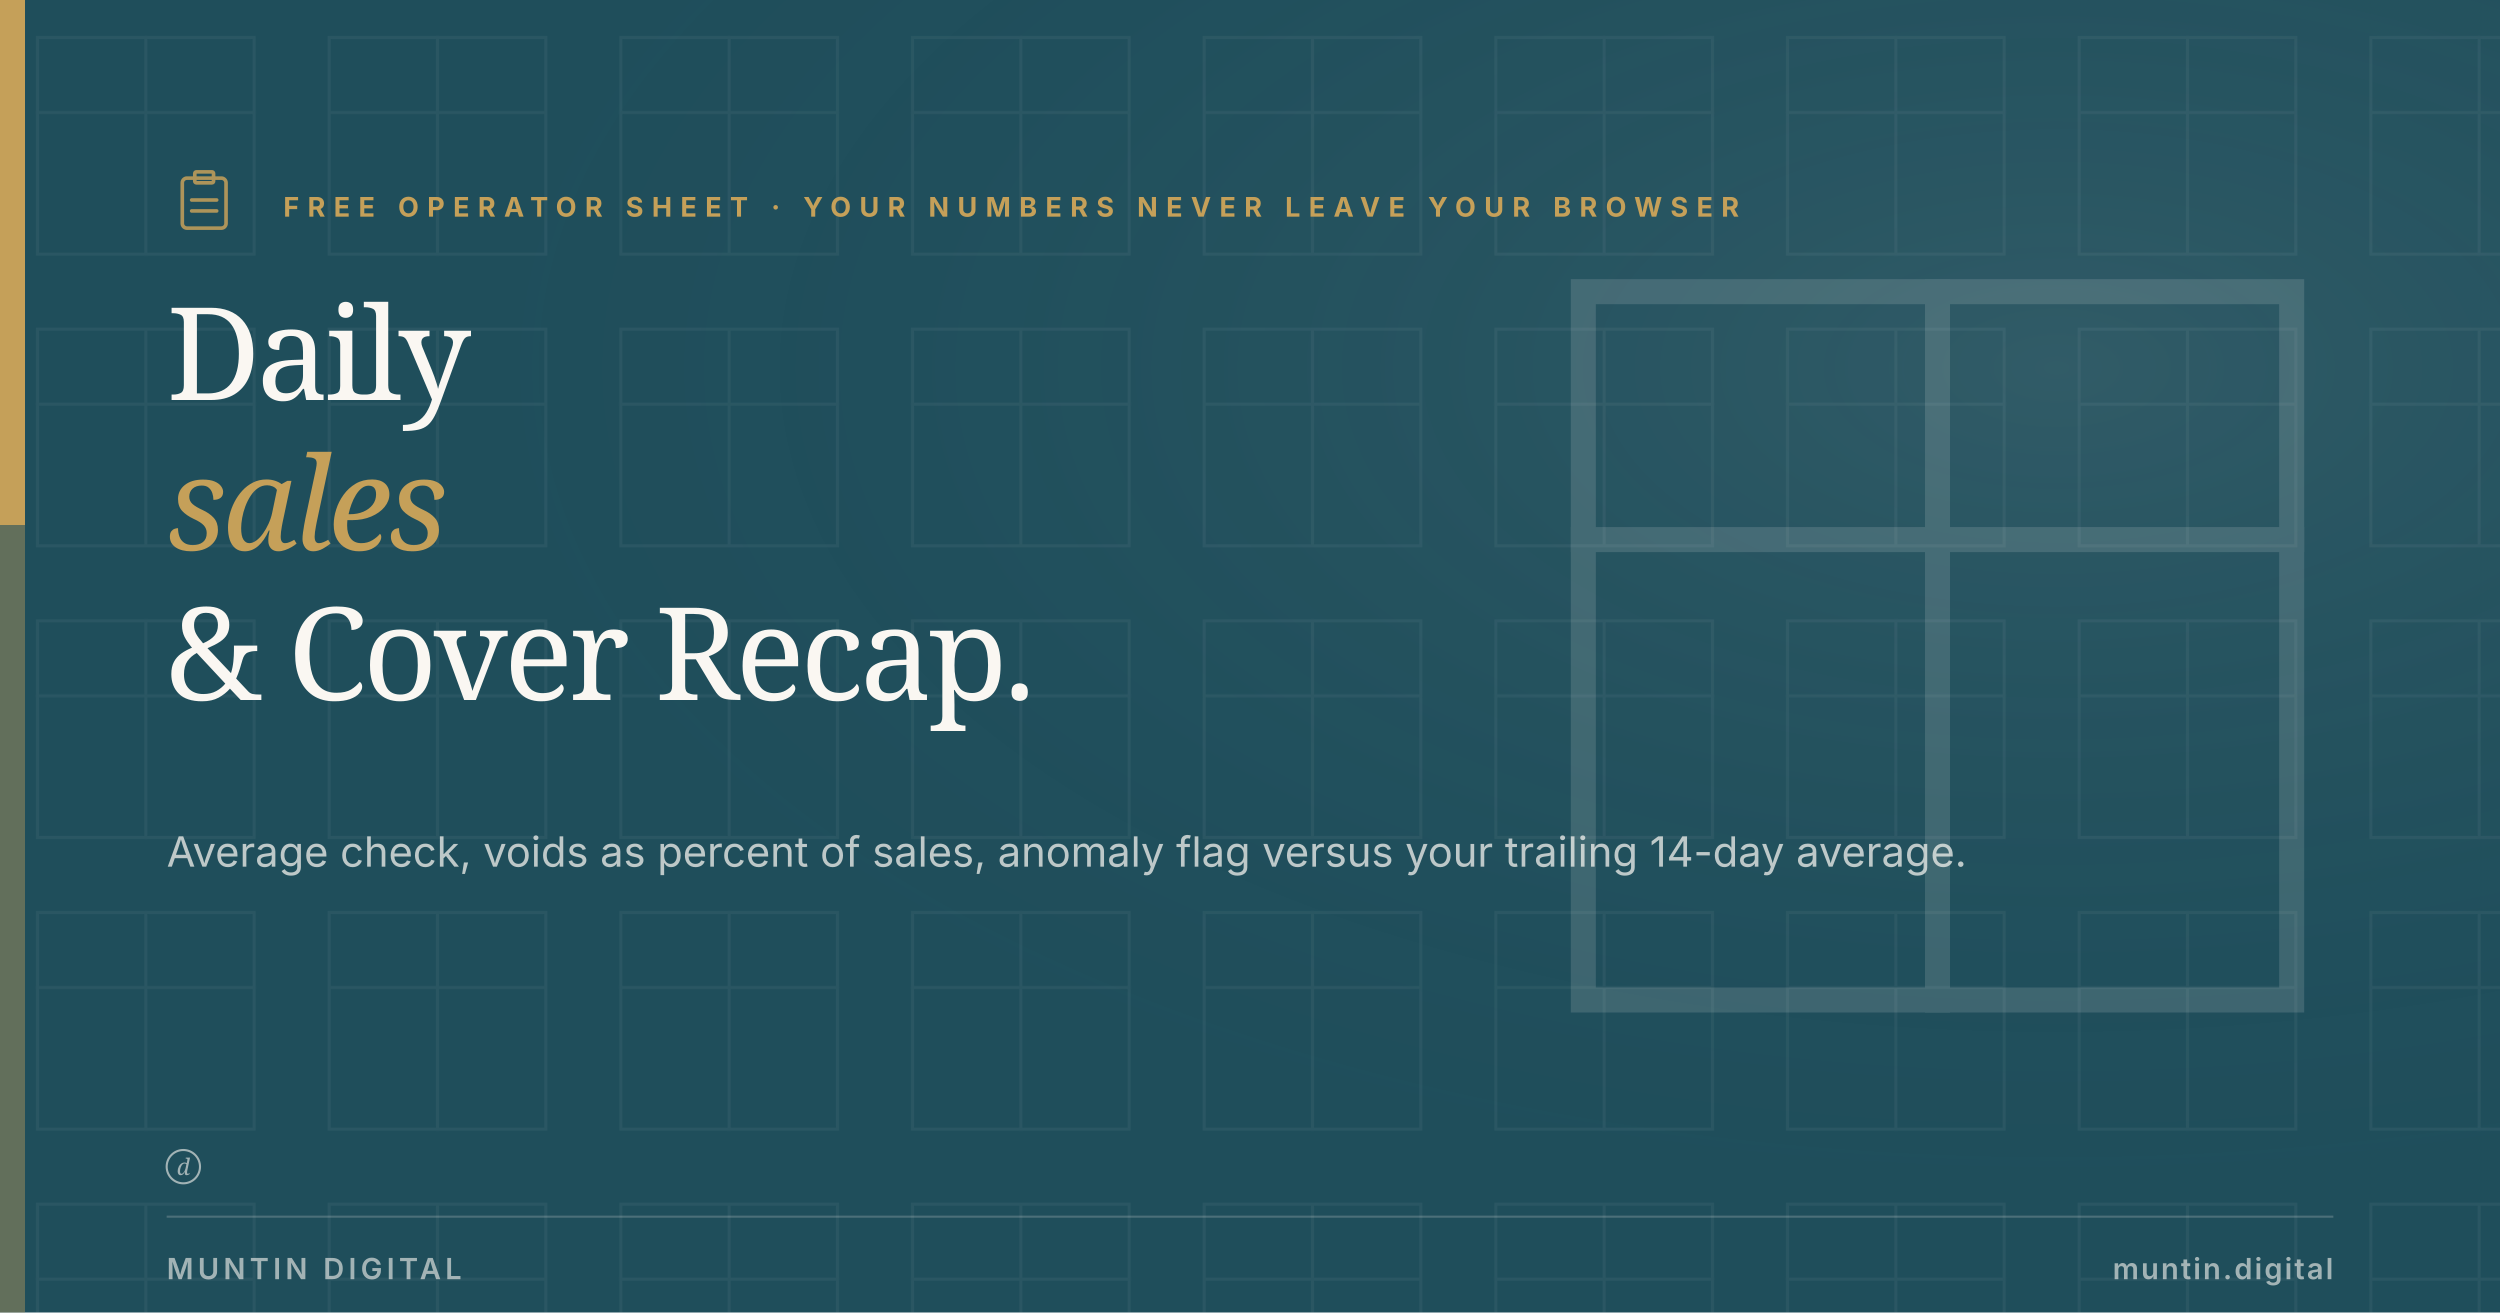
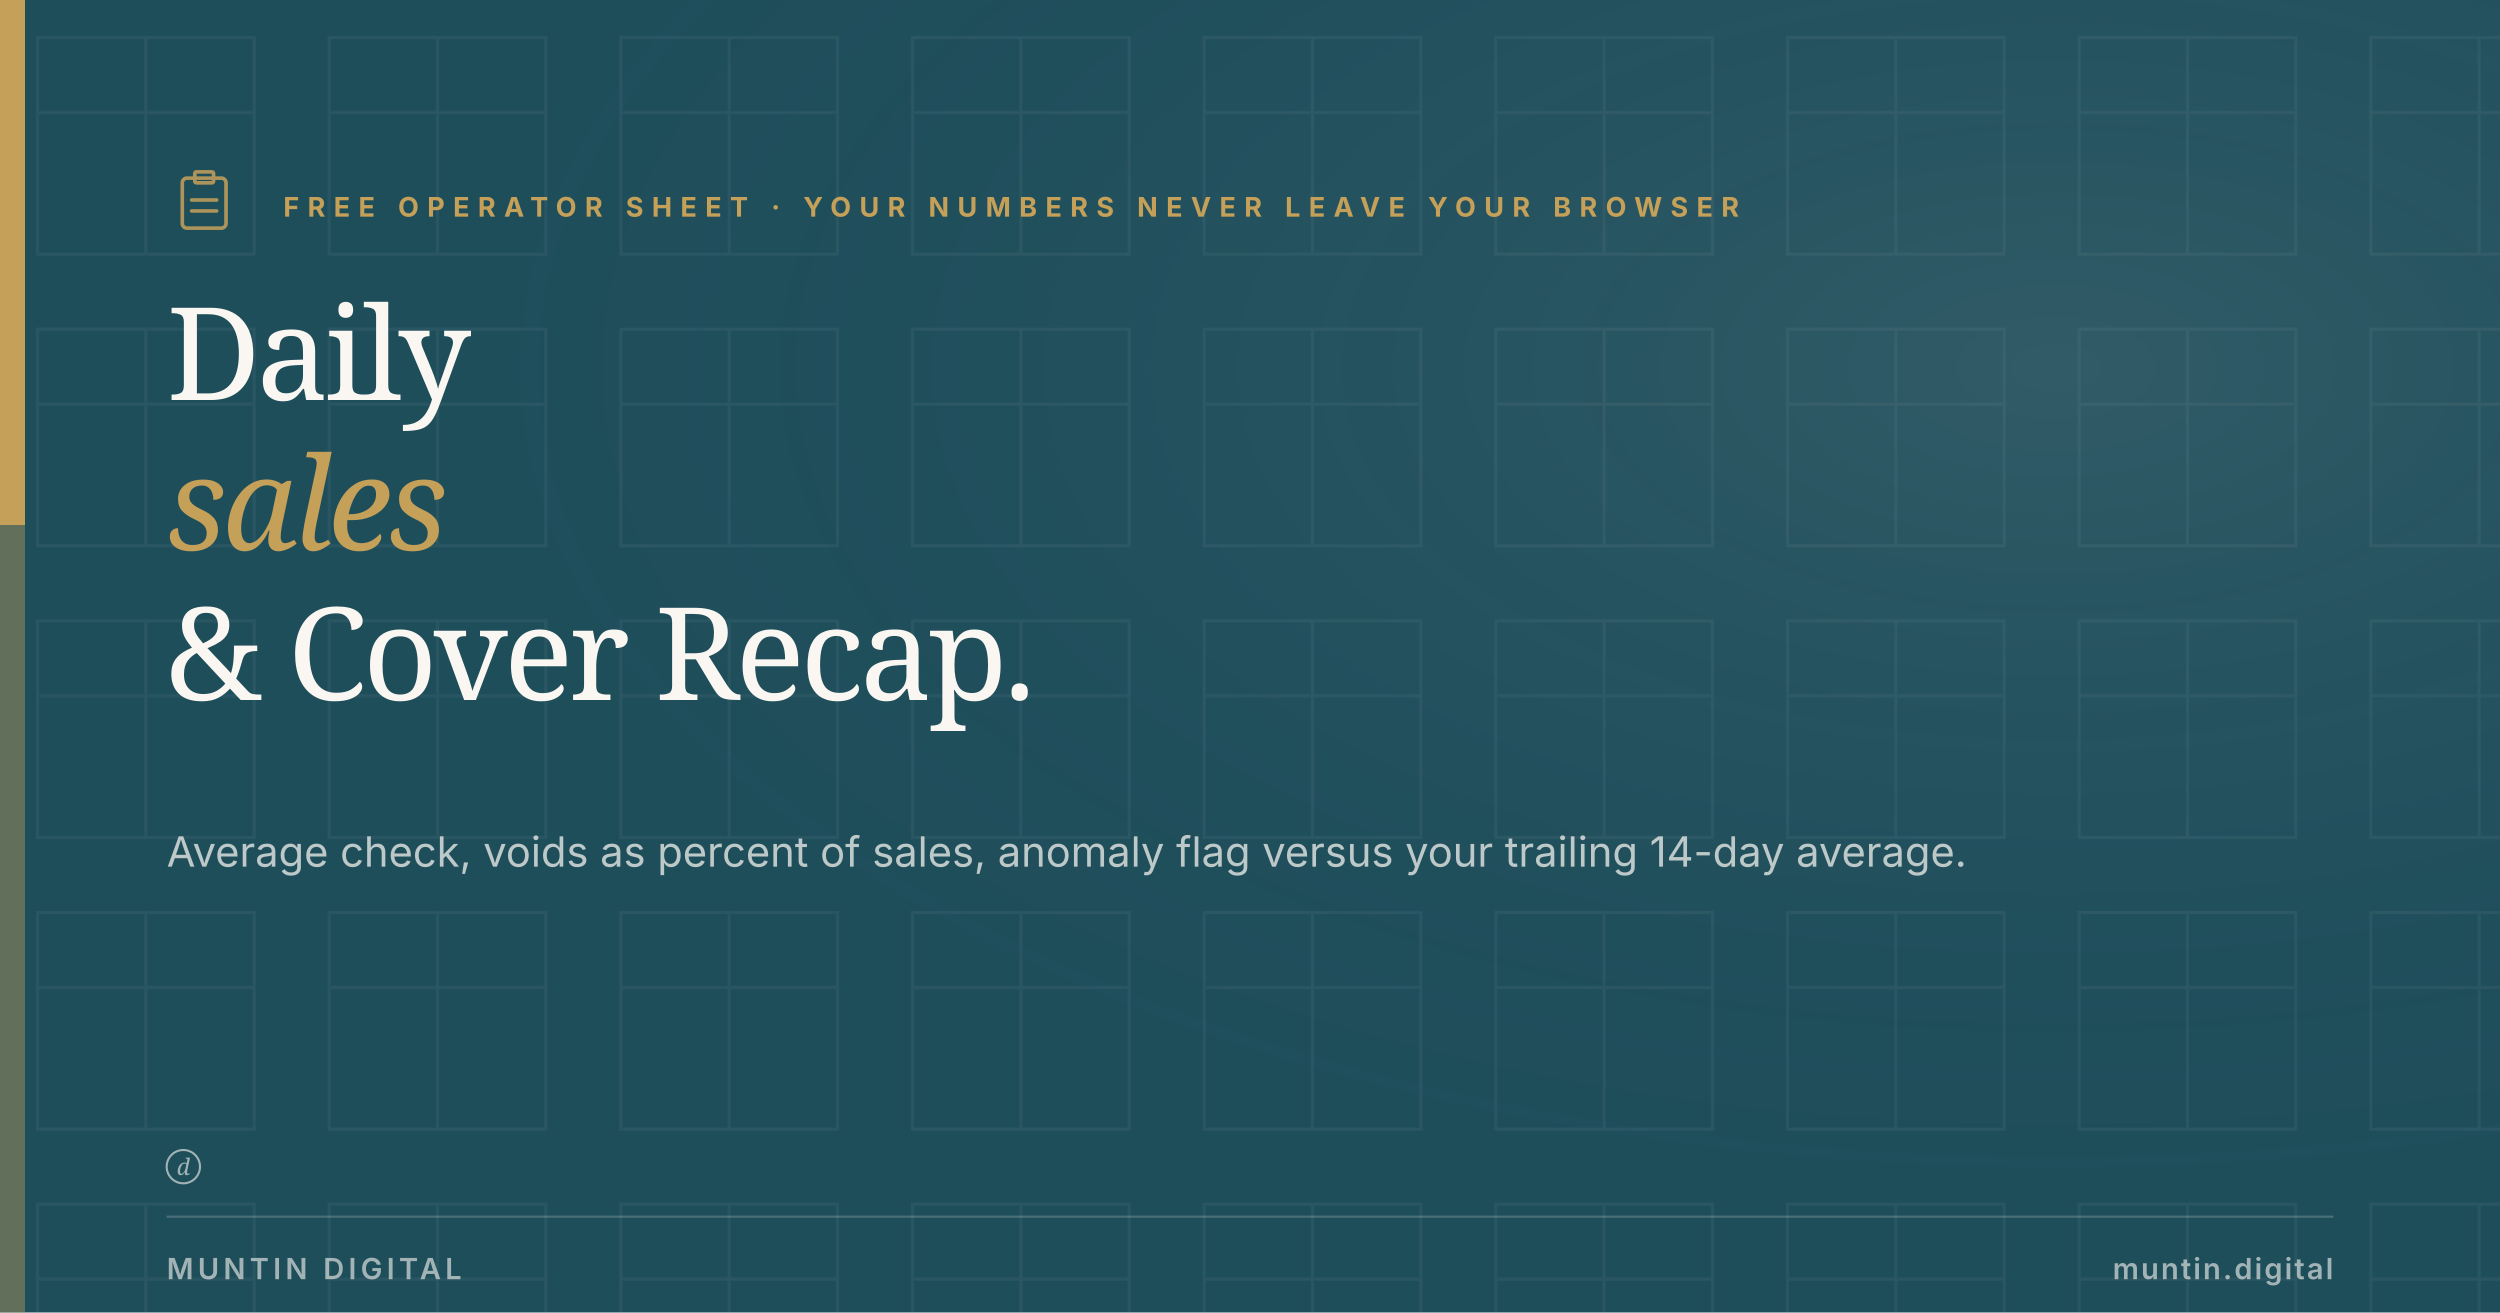
<svg xmlns="http://www.w3.org/2000/svg" viewBox="0 0 1200 630" width="1200" height="630">
  <defs>
    <radialGradient id="toolglow" cx="82%" cy="28%" r="65%">
      <stop offset="0%" stop-color="#FAF7F2" stop-opacity="0.08" />
      <stop offset="100%" stop-color="#1F4E5B" stop-opacity="0" />
    </radialGradient>
  </defs>
  <rect width="1200" height="630" fill="#1F4E5B" />
  <defs>
    <pattern id="muntinField" x="0" y="0" width="140" height="140" patternUnits="userSpaceOnUse">
      <g transform="translate(18, 18)" fill="none" stroke="#FAF7F2" stroke-width="1.5" stroke-linecap="square" stroke-linejoin="miter">
        <rect x="0" y="0" width="104" height="104" />
        <line x1="52" y1="0" x2="52" y2="104" />
        <line x1="0" y1="36" x2="104" y2="36" />
      </g>
    </pattern>
  </defs>
  <rect width="1200" height="630" fill="url(#muntinField)" opacity="0.05" />
  <rect width="1200" height="630" fill="url(#toolglow)" />
  <rect x="0" y="0" width="12" height="252" fill="#C5A059" />
  <rect x="0" y="252" width="12" height="378" fill="#C5A059" opacity="0.4" />
  <g transform="translate(80, 78) scale(1.5)" fill="none" stroke="#C5A059" stroke-width="1.167" stroke-linecap="round" stroke-linejoin="round" color="#C5A059" opacity="0.85">
    <rect x="5" y="5" width="14" height="16" rx="1.5" />
    <rect x="9" y="3" width="6" height="3.5" rx="0.5" />
    <line x1="8" y1="12" x2="16" y2="12" />
    <line x1="8" y1="15.5" x2="16" y2="15.5" />
  </g>
  <text x="136" y="104" font-family="Inter, Arial, sans-serif" font-size="13" font-weight="700" letter-spacing="4" fill="#C5A059">FREE OPERATOR SHEET · YOUR NUMBERS NEVER LEAVE YOUR BROWSER</text>
  <text x="80" y="192" font-family="Fraunces, Georgia, serif" font-size="62" font-weight="500" letter-spacing="-2" fill="#FAF7F2">Daily</text>
  <text x="80" y="264" font-family="Fraunces, Georgia, serif" font-style="italic" font-size="62" font-weight="400" letter-spacing="-2" fill="#C5A059">sales</text>
  <text x="80" y="336" font-family="Fraunces, Georgia, serif" font-size="62" font-weight="500" letter-spacing="-2" fill="#FAF7F2">&amp; Cover Recap.</text>
  <text x="80" y="416" font-family="Inter, Arial, sans-serif" font-size="20" font-weight="400" fill="#FAF7F2" opacity="0.72">Average check, voids as percent of sales, anomaly flag versus your trailing 14-day average.</text>
-   <g transform="translate(760, 140)" stroke="#FAF7F2" stroke-width="12" stroke-linecap="square" stroke-linejoin="miter" fill="none" opacity="0.14">
-     <rect x="0" y="0" width="340" height="340" />
-     <line x1="170" y1="0" x2="170" y2="340" />
-     <line x1="0" y1="119" x2="340" y2="119" />
-   </g>
+   <text x="780" y="200" font-family="Inter, Arial, sans-serif" font-size="12" font-weight="700" letter-spacing="3" fill="#FAF7F2" opacity="0.5" />
+   <text x="780" y="320" font-family="Fraunces, Georgia, serif" font-size="128" font-weight="500" letter-spacing="-4" fill="#C5A059" />
+   <text x="780" y="376" font-family="Inter, Arial, sans-serif" font-size="18" font-weight="500" fill="#FAF7F2" opacity="0.78" />
  <g transform="translate(80, 552)" fill="#FAF7F2" opacity="0.6">
    <circle cx="8" cy="8" r="8" fill="none" stroke="#FAF7F2" stroke-width="1" />
    <text x="8" y="12" text-anchor="middle" font-family="Fraunces, Georgia, serif" font-style="italic" font-size="11" font-weight="500" fill="#FAF7F2">d</text>
  </g>
  <line x1="80" y1="584" x2="1120" y2="584" stroke="rgba(250,247,242,0.2)" stroke-width="1" />
  <text x="80" y="614" font-family="Inter, Arial, sans-serif" font-size="14" font-weight="600" letter-spacing="2" fill="rgba(250,247,242,0.6)">MUNTIN DIGITAL</text>
  <text x="1120" y="614" text-anchor="end" font-family="Inter, Arial, sans-serif" font-size="14" font-weight="600" letter-spacing="1" fill="rgba(250,247,242,0.6)">muntin.digital</text>
</svg>
